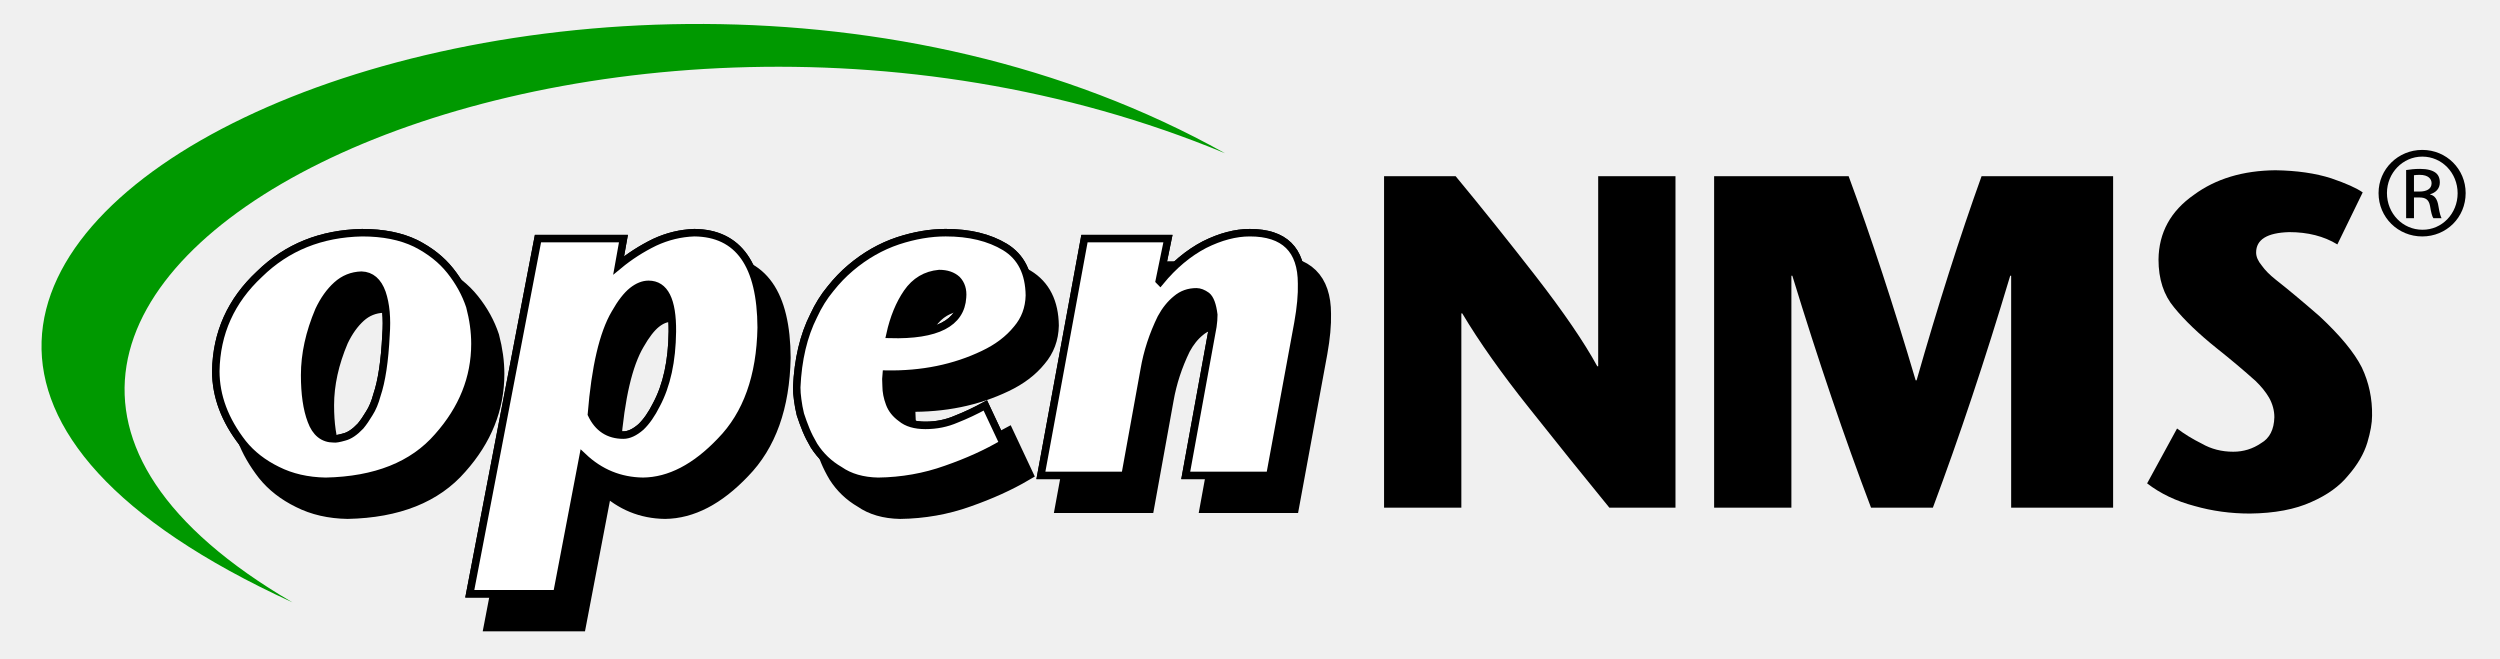
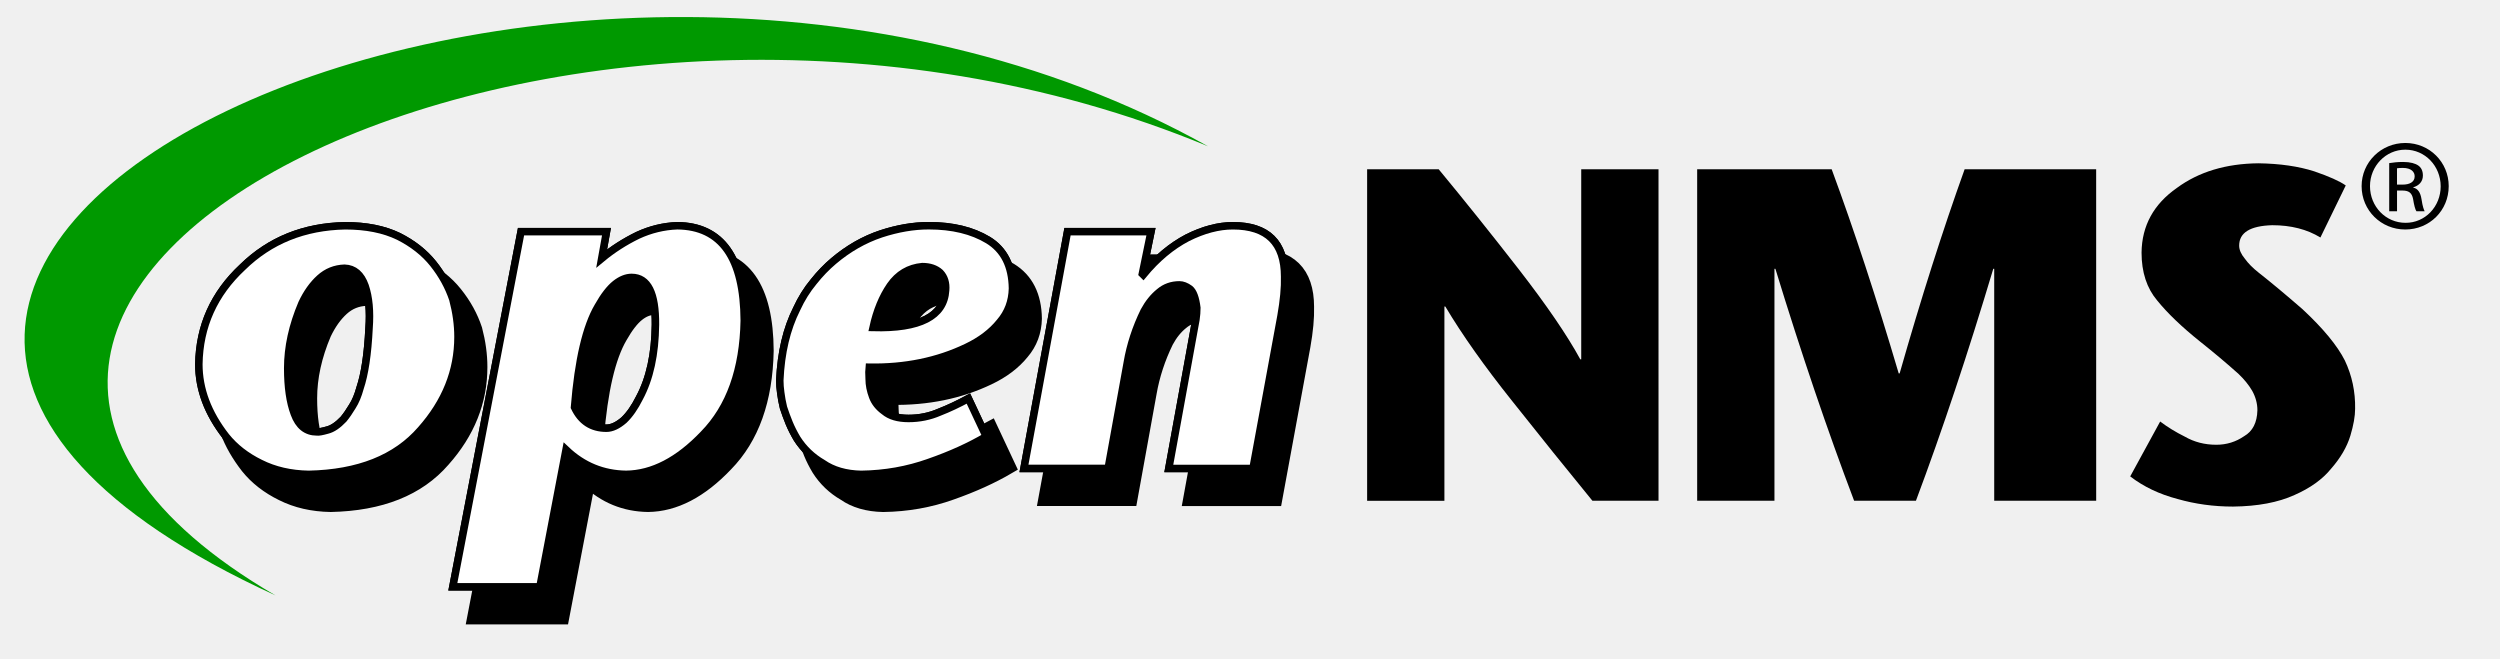
- <svg xmlns="http://www.w3.org/2000/svg" version="1.1" id="Layer_2" x="0px" y="0px" width="167.046px" height="44px" viewBox="2616.477 689.182 167.046 44" enable-background="new 2616.477 689.182 167.046 44" xml:space="preserve">
+ <svg xmlns="http://www.w3.org/2000/svg" version="1.1" id="Layer_2" x="0px" y="0px" width="167.046px" height="44px" viewBox="0 0 167.046 44" enable-background="new 0 0 167.046 44" xml:space="preserve">
  <g id="Layer_3">
-     <path fill="#009900" d="M2636.021,729.432c-48.373-22.148,18.977-54.219,62.312-30.009   C2655.292,681.54,2601.001,709.009,2636.021,729.432z" />
+     <path fill="#009900" d="M18.412,39.787C-29.961,17.639,37.388-14.432,80.724,9.778C37.683-8.105-16.608,19.364,18.412,39.787z" />
  </g>
  <g id="open__x0028_shadow_x0029_">
    <g>
-       <path stroke="#000000" d="M2639.708,723.355c-1.216-0.021-2.293-0.268-3.231-0.742c-0.948-0.465-1.716-1.062-2.304-1.795    c-1.206-1.547-1.808-3.154-1.808-4.826c0.041-2.545,1.013-4.707,2.917-6.479c1.829-1.794,4.116-2.717,6.862-2.769    c1.403,0,2.595,0.238,3.573,0.711c0.955,0.484,1.725,1.094,2.307,1.825c0.594,0.743,1.03,1.537,1.311,2.383    c0.229,0.866,0.343,1.7,0.343,2.504c0,2.279-0.827,4.348-2.48,6.201C2645.533,722.289,2643.037,723.283,2639.708,723.355z     M2640.248,720.518c0.109,0.021,0.344-0.02,0.704-0.123c0.338-0.082,0.699-0.326,1.082-0.73c0.195-0.238,0.392-0.523,0.588-0.855    c0.207-0.32,0.377-0.725,0.508-1.211c0.316-0.934,0.519-2.268,0.607-4.008c0.083-1.129-0.004-2.072-0.263-2.828    c-0.273-0.767-0.732-1.16-1.375-1.181c-0.633,0.021-1.185,0.243-1.654,0.667c-0.468,0.426-0.866,0.985-1.195,1.679    c-0.633,1.49-0.95,2.936-0.95,4.334c0,1.254,0.148,2.268,0.442,3.045C2639.037,720.113,2639.538,720.518,2640.248,720.518z" />
-       <path stroke="#000000" d="M2659.28,708.93c0.732-0.604,1.533-1.118,2.406-1.545c0.852-0.396,1.736-0.61,2.65-0.641    c2.96,0.031,4.45,2.145,4.471,6.342c-0.062,3.27-0.965,5.795-2.711,7.578c-1.687,1.773-3.414,2.67-5.18,2.691    c-1.542-0.021-2.879-0.568-4.015-1.645l-1.75,9.158h-5.815l4.556-23.729h5.711L2659.28,708.93z M2661.282,710.196    c-0.357,0-0.719,0.145-1.085,0.434c-0.376,0.3-0.764,0.8-1.161,1.5c-0.794,1.352-1.318,3.6-1.572,6.746    c0.437,0.928,1.147,1.391,2.131,1.391c0.367,0,0.757-0.18,1.172-0.541c0.376-0.361,0.722-0.855,1.037-1.484    c0.689-1.289,1.046-2.918,1.065-4.889C2662.891,711.249,2662.361,710.196,2661.282,710.196z" />
-       <path stroke="#000000" d="M2684.975,720.824c-1.1,0.646-2.373,1.223-3.818,1.729c-1.435,0.514-2.947,0.781-4.535,0.803    c-1.034-0.021-1.89-0.268-2.568-0.742c-0.71-0.412-1.282-0.959-1.717-1.641c-0.214-0.359-0.391-0.711-0.533-1.051    c-0.142-0.352-0.268-0.695-0.38-1.037c-0.081-0.34-0.142-0.668-0.182-0.99c-0.041-0.287-0.061-0.561-0.061-0.818    c0.082-1.857,0.458-3.447,1.128-4.779c0.315-0.68,0.691-1.284,1.128-1.81c0.417-0.526,0.864-0.989,1.341-1.391    c0.976-0.825,2.032-1.429,3.17-1.811c1.108-0.36,2.168-0.542,3.187-0.542c1.584,0,2.904,0.319,3.962,0.959    c1.067,0.65,1.61,1.729,1.63,3.233c-0.02,0.868-0.299,1.614-0.839,2.245c-0.55,0.68-1.294,1.242-2.23,1.686    c-1.935,0.928-4.102,1.371-6.505,1.33c-0.021,0.164-0.021,0.43,0,0.789c0,0.381,0.076,0.775,0.229,1.176    c0.142,0.383,0.402,0.709,0.779,0.977c0.377,0.32,0.917,0.48,1.62,0.48c0.733,0,1.42-0.139,2.062-0.418    c0.633-0.248,1.278-0.553,1.941-0.914L2684.975,720.824z M2680.701,709.473c-0.897,0.083-1.612,0.508-2.141,1.273    c-0.521,0.756-0.903,1.689-1.147,2.796c3.128,0.082,4.744-0.746,4.847-2.485c0.041-0.487-0.082-0.88-0.368-1.181    C2681.597,709.609,2681.198,709.473,2680.701,709.473z" />
-       <path stroke="#000000" d="M2695.406,709.957l0.061,0.062c0.893-1.086,1.878-1.911,2.956-2.476    c1.066-0.532,2.076-0.799,3.032-0.799c2.306,0,3.459,1.134,3.459,3.401c0.021,0.732-0.061,1.607-0.243,2.626l-1.875,10.188h-5.623    l1.812-9.943c0.041-0.277,0.062-0.541,0.062-0.789c-0.081-0.659-0.238-1.082-0.473-1.268c-0.244-0.175-0.472-0.263-0.686-0.263    c-0.517,0-0.964,0.161-1.34,0.48c-0.397,0.318-0.737,0.742-1.021,1.267c-0.548,1.123-0.924,2.275-1.129,3.449l-1.279,7.066h-5.623    l2.909-15.819h5.578L2695.406,709.957z" />
+       <path stroke="#000000" d="M22.099,33.711c-1.217-0.021-2.293-0.27-3.232-0.742c-0.947-0.465-1.715-1.062-2.303-1.795    c-1.207-1.547-1.809-3.154-1.809-4.826c0.041-2.545,1.014-4.707,2.918-6.479c1.828-1.794,4.115-2.717,6.861-2.769    c1.402,0,2.596,0.238,3.572,0.711c0.955,0.484,1.727,1.094,2.307,1.825c0.596,0.743,1.031,1.537,1.312,2.383    c0.229,0.866,0.342,1.701,0.342,2.504c0,2.278-0.826,4.348-2.479,6.201C27.923,32.645,25.427,33.639,22.099,33.711z     M22.638,30.873c0.109,0.021,0.344-0.02,0.705-0.123c0.338-0.082,0.699-0.326,1.082-0.73c0.195-0.237,0.391-0.522,0.588-0.854    c0.207-0.32,0.377-0.727,0.508-1.213c0.316-0.934,0.52-2.268,0.607-4.008c0.082-1.129-0.004-2.071-0.264-2.828    c-0.273-0.767-0.732-1.159-1.375-1.181c-0.633,0.021-1.186,0.243-1.654,0.667c-0.469,0.426-0.865,0.985-1.195,1.679    c-0.633,1.491-0.949,2.936-0.949,4.334c0,1.254,0.148,2.268,0.441,3.045C21.427,30.469,21.929,30.873,22.638,30.873z" />
+       <path stroke="#000000" d="M41.671,19.285c0.73-0.604,1.531-1.117,2.404-1.545c0.854-0.396,1.736-0.609,2.65-0.641    c2.961,0.031,4.451,2.145,4.471,6.342c-0.061,3.27-0.965,5.795-2.711,7.578c-1.686,1.773-3.414,2.67-5.18,2.691    c-1.541-0.021-2.879-0.568-4.014-1.646l-1.75,9.158h-5.816l4.557-23.729h5.711L41.671,19.285z M43.673,20.551    c-0.357,0-0.721,0.145-1.086,0.434c-0.375,0.3-0.764,0.8-1.16,1.5c-0.795,1.354-1.318,3.602-1.572,6.746    c0.438,0.929,1.146,1.392,2.131,1.392c0.367,0,0.758-0.181,1.172-0.541c0.377-0.358,0.723-0.854,1.037-1.481    c0.689-1.289,1.047-2.918,1.064-4.892C45.281,21.604,44.751,20.551,43.673,20.551z" />
+       <path stroke="#000000" d="M67.365,31.18c-1.1,0.646-2.373,1.223-3.816,1.729c-1.436,0.514-2.947,0.78-4.535,0.803    c-1.035-0.021-1.891-0.269-2.568-0.742c-0.711-0.411-1.283-0.959-1.717-1.641c-0.215-0.359-0.393-0.711-0.533-1.052    c-0.143-0.352-0.268-0.694-0.381-1.036c-0.08-0.341-0.141-0.668-0.182-0.99c-0.041-0.287-0.061-0.562-0.061-0.817    c0.082-1.857,0.457-3.447,1.127-4.779c0.316-0.68,0.691-1.284,1.129-1.811c0.416-0.526,0.863-0.989,1.342-1.392    c0.975-0.825,2.031-1.429,3.17-1.811c1.107-0.36,2.168-0.542,3.186-0.542c1.584,0,2.904,0.318,3.963,0.959    c1.066,0.65,1.609,1.729,1.629,3.232c-0.02,0.868-0.299,1.614-0.838,2.245c-0.551,0.682-1.295,1.242-2.23,1.688    c-1.936,0.928-4.102,1.371-6.506,1.33c-0.02,0.164-0.02,0.43,0,0.789c0,0.381,0.076,0.773,0.23,1.176    c0.141,0.383,0.402,0.709,0.779,0.978c0.377,0.319,0.916,0.479,1.619,0.479c0.732,0,1.42-0.139,2.062-0.418    c0.633-0.248,1.277-0.553,1.941-0.914L67.365,31.18z M63.091,19.828c-0.896,0.083-1.611,0.509-2.141,1.273    c-0.521,0.756-0.904,1.689-1.146,2.795c3.127,0.082,4.742-0.746,4.846-2.485c0.041-0.486-0.082-0.88-0.367-1.181    C63.988,19.964,63.589,19.828,63.091,19.828z" />
+       <path stroke="#000000" d="M77.796,20.312l0.061,0.062c0.895-1.086,1.879-1.91,2.957-2.476c1.066-0.532,2.076-0.799,3.031-0.799    c2.307,0,3.459,1.134,3.459,3.4c0.021,0.732-0.061,1.606-0.242,2.626l-1.875,10.189h-5.623l1.812-9.944    c0.041-0.276,0.061-0.541,0.061-0.789c-0.08-0.658-0.238-1.082-0.473-1.268c-0.244-0.175-0.471-0.263-0.686-0.263    c-0.518,0-0.965,0.161-1.34,0.479c-0.396,0.318-0.738,0.742-1.021,1.268c-0.549,1.124-0.924,2.273-1.129,3.448l-1.279,7.065    h-5.623l2.91-15.818h5.576L77.796,20.312z" />
    </g>
  </g>
  <g id="open__x0028_outline_x0029_">
    <g>
-       <path fill="#FFFFFF" stroke="#000000" stroke-width="0.5" d="M2638.24,721.342c-1.216-0.021-2.294-0.27-3.231-0.742    c-0.947-0.463-1.716-1.062-2.303-1.795c-1.206-1.545-1.81-3.154-1.81-4.824c0.042-2.547,1.015-4.708,2.917-6.481    c1.831-1.793,4.118-2.716,6.863-2.77c1.405,0,2.594,0.238,3.573,0.712c0.957,0.485,1.726,1.092,2.309,1.824    c0.592,0.744,1.028,1.537,1.31,2.383c0.229,0.866,0.344,1.701,0.344,2.505c0,2.279-0.829,4.346-2.481,6.203    C2644.066,720.275,2641.569,721.27,2638.24,721.342z M2638.781,718.504c0.108,0.021,0.343-0.02,0.703-0.123    c0.339-0.084,0.699-0.326,1.082-0.73c0.196-0.238,0.393-0.523,0.589-0.854c0.208-0.322,0.376-0.725,0.508-1.213    c0.317-0.932,0.519-2.268,0.605-4.007c0.084-1.129-0.004-2.071-0.262-2.829c-0.273-0.765-0.731-1.159-1.375-1.18    c-0.633,0.021-1.185,0.243-1.654,0.668c-0.47,0.424-0.868,0.984-1.195,1.679c-0.633,1.491-0.949,2.937-0.949,4.333    c0,1.254,0.146,2.268,0.441,3.045C2637.569,718.102,2638.071,718.504,2638.781,718.504z" />
-       <path fill="#FFFFFF" stroke="#000000" stroke-width="0.5" d="M2657.813,706.917c0.73-0.604,1.532-1.12,2.406-1.546    c0.852-0.396,1.736-0.609,2.65-0.642c2.958,0.032,4.45,2.146,4.47,6.343c-0.061,3.267-0.964,5.794-2.712,7.578    c-1.686,1.773-3.412,2.67-5.18,2.691c-1.542-0.021-2.879-0.568-4.015-1.645l-1.749,9.16h-5.816l4.556-23.73h5.711    L2657.813,706.917z M2659.814,708.182c-0.356,0-0.719,0.145-1.084,0.433c-0.377,0.3-0.765,0.8-1.161,1.501    c-0.795,1.351-1.319,3.601-1.574,6.744c0.438,0.93,1.148,1.395,2.133,1.395c0.366,0,0.757-0.182,1.173-0.543    c0.376-0.359,0.72-0.855,1.035-1.484c0.69-1.289,1.046-2.92,1.067-4.889C2661.423,709.235,2660.895,708.182,2659.814,708.182z" />
-       <path fill="#FFFFFF" stroke="#000000" stroke-width="0.5" d="M2683.506,718.809c-1.099,0.65-2.371,1.227-3.817,1.73    c-1.437,0.514-2.948,0.781-4.535,0.803c-1.034-0.021-1.89-0.27-2.569-0.742c-0.709-0.412-1.281-0.959-1.717-1.641    c-0.212-0.359-0.39-0.711-0.531-1.051c-0.143-0.35-0.269-0.695-0.38-1.037c-0.082-0.34-0.143-0.67-0.182-0.988    c-0.041-0.289-0.062-0.562-0.062-0.82c0.082-1.855,0.459-3.449,1.129-4.779c0.314-0.682,0.69-1.283,1.128-1.81    c0.417-0.526,0.864-0.99,1.341-1.393c0.976-0.825,2.031-1.428,3.171-1.809c1.106-0.362,2.168-0.543,3.185-0.543    c1.585,0,2.906,0.321,3.963,0.959c1.066,0.65,1.609,1.728,1.629,3.235c-0.02,0.865-0.299,1.613-0.839,2.242    c-0.55,0.681-1.294,1.244-2.229,1.687c-1.935,0.928-4.103,1.371-6.505,1.33c-0.021,0.164-0.021,0.428,0,0.791    c0,0.381,0.077,0.773,0.229,1.176c0.141,0.381,0.401,0.707,0.778,0.977c0.377,0.318,0.917,0.479,1.62,0.479    c0.733,0,1.422-0.139,2.062-0.418c0.632-0.248,1.278-0.553,1.94-0.914L2683.506,718.809z M2679.233,707.46    c-0.896,0.083-1.61,0.507-2.141,1.273c-0.52,0.756-0.902,1.688-1.146,2.796c3.127,0.083,4.743-0.746,4.846-2.485    c0.042-0.486-0.079-0.881-0.367-1.181C2680.13,707.595,2679.731,707.46,2679.233,707.46z" />
-       <path fill="#FFFFFF" stroke="#000000" stroke-width="0.5" d="M2693.938,707.944l0.061,0.062c0.893-1.086,1.878-1.912,2.956-2.476    c1.067-0.533,2.079-0.8,3.033-0.8c2.307,0,3.459,1.134,3.459,3.401c0.021,0.731-0.06,1.608-0.242,2.628l-1.876,10.188h-5.623    l1.812-9.945c0.041-0.279,0.062-0.542,0.062-0.79c-0.082-0.659-0.239-1.082-0.472-1.267c-0.244-0.176-0.473-0.264-0.686-0.264    c-0.519,0-0.966,0.16-1.342,0.479c-0.397,0.32-0.737,0.742-1.021,1.269c-0.549,1.123-0.925,2.273-1.126,3.449l-1.281,7.068h-5.624    l2.911-15.82h5.578L2693.938,707.944z" />
+       <path fill="#FFFFFF" stroke="#000000" stroke-width="0.5" d="M20.63,31.697c-1.217-0.021-2.293-0.271-3.23-0.742    c-0.947-0.463-1.717-1.062-2.303-1.795c-1.207-1.545-1.811-3.154-1.811-4.824c0.041-2.547,1.016-4.708,2.916-6.481    c1.832-1.793,4.119-2.716,6.863-2.77c1.406,0,2.594,0.237,3.574,0.712c0.957,0.484,1.725,1.092,2.309,1.823    c0.592,0.744,1.027,1.537,1.311,2.383c0.229,0.866,0.344,1.701,0.344,2.506c0,2.278-0.83,4.347-2.48,6.204    C26.457,30.631,23.96,31.625,20.63,31.697z M21.171,28.859c0.107,0.021,0.344-0.021,0.703-0.123    c0.34-0.084,0.699-0.326,1.082-0.73c0.195-0.238,0.393-0.523,0.59-0.854c0.207-0.322,0.375-0.726,0.508-1.213    c0.316-0.933,0.518-2.269,0.604-4.008c0.084-1.129-0.004-2.071-0.262-2.829c-0.271-0.765-0.73-1.159-1.375-1.18    c-0.633,0.021-1.184,0.242-1.654,0.668c-0.469,0.424-0.867,0.983-1.193,1.679c-0.635,1.491-0.949,2.938-0.949,4.333    c0,1.254,0.145,2.268,0.439,3.045C19.96,28.457,20.462,28.859,21.171,28.859z" />
+       <path fill="#FFFFFF" stroke="#000000" stroke-width="0.5" d="M40.203,17.272c0.73-0.604,1.533-1.12,2.406-1.546    c0.854-0.396,1.736-0.609,2.65-0.643c2.959,0.032,4.449,2.146,4.471,6.344c-0.062,3.267-0.965,5.793-2.713,7.579    c-1.686,1.771-3.412,2.67-5.18,2.689c-1.541-0.021-2.879-0.566-4.016-1.646l-1.748,9.16h-5.816l4.557-23.73h5.711L40.203,17.272z     M42.205,18.537c-0.355,0-0.719,0.146-1.084,0.434c-0.377,0.3-0.766,0.8-1.16,1.501c-0.795,1.351-1.32,3.601-1.574,6.744    c0.438,0.931,1.146,1.396,2.133,1.396c0.365,0,0.756-0.182,1.172-0.543c0.377-0.359,0.721-0.854,1.035-1.484    c0.691-1.287,1.047-2.92,1.068-4.889C43.814,19.59,43.285,18.537,42.205,18.537z" />
+       <path fill="#FFFFFF" stroke="#000000" stroke-width="0.5" d="M65.896,29.164c-1.098,0.65-2.371,1.227-3.816,1.73    c-1.438,0.514-2.947,0.78-4.535,0.803c-1.033-0.021-1.889-0.271-2.568-0.742c-0.709-0.412-1.281-0.959-1.717-1.641    c-0.213-0.359-0.391-0.711-0.531-1.051c-0.143-0.353-0.27-0.695-0.381-1.037c-0.082-0.341-0.143-0.67-0.182-0.988    c-0.041-0.289-0.062-0.562-0.062-0.82c0.082-1.855,0.459-3.449,1.129-4.779c0.314-0.683,0.691-1.283,1.129-1.811    c0.416-0.525,0.863-0.989,1.342-1.393c0.975-0.825,2.029-1.428,3.17-1.81c1.105-0.361,2.168-0.543,3.186-0.543    c1.584,0,2.906,0.321,3.963,0.959c1.066,0.65,1.609,1.729,1.629,3.235c-0.02,0.865-0.299,1.613-0.84,2.242    c-0.549,0.682-1.293,1.244-2.229,1.688c-1.936,0.928-4.104,1.372-6.506,1.331c-0.02,0.164-0.02,0.428,0,0.791    c0,0.381,0.078,0.772,0.23,1.176c0.141,0.381,0.4,0.707,0.777,0.978c0.377,0.317,0.918,0.479,1.621,0.479    c0.732,0,1.422-0.142,2.061-0.42c0.633-0.246,1.279-0.554,1.941-0.912L65.896,29.164z M61.623,17.815    c-0.895,0.083-1.609,0.507-2.141,1.273c-0.52,0.756-0.902,1.688-1.146,2.796c3.127,0.083,4.744-0.746,4.848-2.485    c0.041-0.486-0.08-0.881-0.367-1.181C62.521,17.95,62.121,17.815,61.623,17.815z" />
+       <path fill="#FFFFFF" stroke="#000000" stroke-width="0.5" d="M76.328,18.299l0.062,0.062c0.893-1.086,1.877-1.912,2.955-2.476    c1.066-0.533,2.08-0.8,3.033-0.8c2.307,0,3.459,1.134,3.459,3.4c0.021,0.731-0.062,1.608-0.242,2.628l-1.875,10.19h-5.623    l1.811-9.946c0.041-0.279,0.062-0.542,0.062-0.79c-0.082-0.659-0.238-1.082-0.471-1.267c-0.244-0.177-0.475-0.265-0.688-0.265    c-0.518,0-0.965,0.16-1.342,0.479c-0.396,0.32-0.736,0.742-1.021,1.269c-0.549,1.123-0.924,2.273-1.125,3.449L74.042,31.3h-5.623    l2.91-15.82h5.578L76.328,18.299z" />
    </g>
  </g>
  <g id="open__x0028_white_overlay_x0029_">
    <g>
-       <path fill="#FFFFFF" stroke="#000000" stroke-width="0.5" d="M2638.24,721.342c-1.216-0.021-2.294-0.27-3.231-0.742    c-0.947-0.463-1.716-1.062-2.303-1.795c-1.206-1.545-1.81-3.154-1.81-4.824c0.042-2.547,1.015-4.708,2.917-6.481    c1.831-1.793,4.118-2.716,6.863-2.77c1.405,0,2.594,0.238,3.573,0.712c0.957,0.485,1.726,1.092,2.309,1.824    c0.592,0.744,1.028,1.537,1.31,2.383c0.229,0.866,0.344,1.701,0.344,2.505c0,2.279-0.829,4.346-2.481,6.203    C2644.066,720.275,2641.569,721.27,2638.24,721.342z M2638.781,718.504c0.108,0.021,0.343-0.02,0.703-0.123    c0.339-0.084,0.699-0.326,1.082-0.73c0.196-0.238,0.393-0.523,0.589-0.854c0.208-0.322,0.376-0.725,0.508-1.213    c0.317-0.932,0.519-2.268,0.605-4.007c0.084-1.129-0.004-2.071-0.262-2.829c-0.273-0.765-0.731-1.159-1.375-1.18    c-0.633,0.021-1.185,0.243-1.654,0.668c-0.47,0.424-0.868,0.984-1.195,1.679c-0.633,1.491-0.949,2.937-0.949,4.333    c0,1.254,0.146,2.268,0.441,3.045C2637.569,718.102,2638.071,718.504,2638.781,718.504z" />
-       <path fill="#FFFFFF" stroke="#000000" stroke-width="0.5" d="M2657.813,706.917c0.73-0.604,1.532-1.12,2.406-1.546    c0.852-0.396,1.736-0.609,2.65-0.642c2.958,0.032,4.45,2.146,4.47,6.343c-0.061,3.267-0.964,5.794-2.712,7.578    c-1.686,1.773-3.412,2.67-5.18,2.691c-1.542-0.021-2.879-0.568-4.015-1.645l-1.749,9.16h-5.816l4.556-23.73h5.711    L2657.813,706.917z M2659.814,708.182c-0.356,0-0.719,0.145-1.084,0.433c-0.377,0.3-0.765,0.8-1.161,1.501    c-0.795,1.351-1.319,3.601-1.574,6.744c0.438,0.93,1.148,1.395,2.133,1.395c0.366,0,0.757-0.182,1.173-0.543    c0.376-0.359,0.72-0.855,1.035-1.484c0.69-1.289,1.046-2.92,1.067-4.889C2661.423,709.235,2660.895,708.182,2659.814,708.182z" />
-       <path fill="#FFFFFF" stroke="#000000" stroke-width="0.5" d="M2683.506,718.809c-1.099,0.65-2.371,1.227-3.817,1.73    c-1.437,0.514-2.948,0.781-4.535,0.803c-1.034-0.021-1.89-0.27-2.569-0.742c-0.709-0.412-1.281-0.959-1.717-1.641    c-0.212-0.359-0.39-0.711-0.531-1.051c-0.143-0.35-0.269-0.695-0.38-1.037c-0.082-0.34-0.143-0.67-0.182-0.988    c-0.041-0.289-0.062-0.562-0.062-0.82c0.082-1.855,0.459-3.449,1.129-4.779c0.314-0.682,0.69-1.283,1.128-1.81    c0.417-0.526,0.864-0.99,1.341-1.393c0.976-0.825,2.031-1.428,3.171-1.809c1.106-0.362,2.168-0.543,3.185-0.543    c1.585,0,2.906,0.321,3.963,0.959c1.066,0.65,1.609,1.728,1.629,3.235c-0.02,0.865-0.299,1.613-0.839,2.242    c-0.55,0.681-1.294,1.244-2.229,1.687c-1.935,0.928-4.103,1.371-6.505,1.33c-0.021,0.164-0.021,0.428,0,0.791    c0,0.381,0.077,0.773,0.229,1.176c0.141,0.381,0.401,0.707,0.778,0.977c0.377,0.318,0.917,0.479,1.62,0.479    c0.733,0,1.422-0.139,2.062-0.418c0.632-0.248,1.278-0.553,1.94-0.914L2683.506,718.809z M2679.233,707.46    c-0.896,0.083-1.61,0.507-2.141,1.273c-0.52,0.756-0.902,1.688-1.146,2.796c3.127,0.083,4.743-0.746,4.846-2.485    c0.042-0.486-0.079-0.881-0.367-1.181C2680.13,707.595,2679.731,707.46,2679.233,707.46z" />
-       <path fill="#FFFFFF" stroke="#000000" stroke-width="0.5" d="M2693.938,707.944l0.061,0.062c0.893-1.086,1.878-1.912,2.956-2.476    c1.067-0.533,2.079-0.8,3.033-0.8c2.307,0,3.459,1.134,3.459,3.401c0.021,0.731-0.06,1.608-0.242,2.628l-1.876,10.188h-5.623    l1.812-9.945c0.041-0.279,0.062-0.542,0.062-0.79c-0.082-0.659-0.239-1.082-0.472-1.267c-0.244-0.176-0.473-0.264-0.686-0.264    c-0.519,0-0.966,0.16-1.342,0.479c-0.397,0.32-0.737,0.742-1.021,1.269c-0.549,1.123-0.925,2.273-1.126,3.449l-1.281,7.068h-5.624    l2.911-15.82h5.578L2693.938,707.944z" />
+       <path fill="#FFFFFF" stroke="#000000" stroke-width="0.5" d="M20.63,31.697c-1.217-0.021-2.293-0.271-3.23-0.742    c-0.947-0.463-1.717-1.062-2.303-1.795c-1.207-1.545-1.811-3.154-1.811-4.824c0.041-2.547,1.016-4.708,2.916-6.481    c1.832-1.793,4.119-2.716,6.863-2.77c1.406,0,2.594,0.237,3.574,0.712c0.957,0.484,1.725,1.092,2.309,1.823    c0.592,0.744,1.027,1.537,1.311,2.383c0.229,0.866,0.344,1.701,0.344,2.506c0,2.278-0.83,4.347-2.48,6.204    C26.457,30.631,23.96,31.625,20.63,31.697z M21.171,28.859c0.107,0.021,0.344-0.021,0.703-0.123    c0.34-0.084,0.699-0.326,1.082-0.73c0.195-0.238,0.393-0.523,0.59-0.854c0.207-0.322,0.375-0.726,0.508-1.213    c0.316-0.933,0.518-2.269,0.604-4.008c0.084-1.129-0.004-2.071-0.262-2.829c-0.271-0.765-0.73-1.159-1.375-1.18    c-0.633,0.021-1.184,0.242-1.654,0.668c-0.469,0.424-0.867,0.983-1.193,1.679c-0.635,1.491-0.949,2.938-0.949,4.333    c0,1.254,0.145,2.268,0.439,3.045C19.96,28.457,20.462,28.859,21.171,28.859z" />
+       <path fill="#FFFFFF" stroke="#000000" stroke-width="0.5" d="M40.203,17.272c0.73-0.604,1.533-1.12,2.406-1.546    c0.854-0.396,1.736-0.609,2.65-0.643c2.959,0.032,4.449,2.146,4.471,6.344c-0.062,3.267-0.965,5.793-2.713,7.579    c-1.686,1.771-3.412,2.67-5.18,2.689c-1.541-0.021-2.879-0.566-4.016-1.646l-1.748,9.16h-5.816l4.557-23.73h5.711L40.203,17.272z     M42.205,18.537c-0.355,0-0.719,0.146-1.084,0.434c-0.377,0.3-0.766,0.8-1.16,1.501c-0.795,1.351-1.32,3.601-1.574,6.744    c0.438,0.931,1.146,1.396,2.133,1.396c0.365,0,0.756-0.182,1.172-0.543c0.377-0.359,0.721-0.854,1.035-1.484    c0.691-1.287,1.047-2.92,1.068-4.889C43.814,19.59,43.285,18.537,42.205,18.537z" />
+       <path fill="#FFFFFF" stroke="#000000" stroke-width="0.5" d="M65.896,29.164c-1.098,0.65-2.371,1.227-3.816,1.73    c-1.438,0.514-2.947,0.78-4.535,0.803c-1.033-0.021-1.889-0.271-2.568-0.742c-0.709-0.412-1.281-0.959-1.717-1.641    c-0.213-0.359-0.391-0.711-0.531-1.051c-0.143-0.353-0.27-0.695-0.381-1.037c-0.082-0.341-0.143-0.67-0.182-0.988    c-0.041-0.289-0.062-0.562-0.062-0.82c0.082-1.855,0.459-3.449,1.129-4.779c0.314-0.683,0.691-1.283,1.129-1.811    c0.416-0.525,0.863-0.989,1.342-1.393c0.975-0.825,2.029-1.428,3.17-1.81c1.105-0.361,2.168-0.543,3.186-0.543    c1.584,0,2.906,0.321,3.963,0.959c1.066,0.65,1.609,1.729,1.629,3.235c-0.02,0.865-0.299,1.613-0.84,2.242    c-0.549,0.682-1.293,1.244-2.229,1.688c-1.936,0.928-4.104,1.372-6.506,1.331c-0.02,0.164-0.02,0.428,0,0.791    c0,0.381,0.078,0.772,0.23,1.176c0.141,0.381,0.4,0.707,0.777,0.978c0.377,0.317,0.918,0.479,1.621,0.479    c0.732,0,1.422-0.142,2.061-0.42c0.633-0.246,1.279-0.554,1.941-0.912L65.896,29.164z M61.623,17.815    c-0.895,0.083-1.609,0.507-2.141,1.273c-0.52,0.756-0.902,1.688-1.146,2.796c3.127,0.083,4.744-0.746,4.848-2.485    c0.041-0.486-0.08-0.881-0.367-1.181C62.521,17.95,62.121,17.815,61.623,17.815z" />
+       <path fill="#FFFFFF" stroke="#000000" stroke-width="0.5" d="M76.328,18.299l0.062,0.062c0.893-1.086,1.877-1.912,2.955-2.476    c1.066-0.533,2.08-0.8,3.033-0.8c2.307,0,3.459,1.134,3.459,3.4c0.021,0.731-0.062,1.608-0.242,2.628l-1.875,10.19h-5.623    l1.811-9.946c0.041-0.279,0.062-0.542,0.062-0.79c-0.082-0.659-0.238-1.082-0.471-1.267c-0.244-0.177-0.475-0.265-0.688-0.265    c-0.518,0-0.965,0.16-1.342,0.479c-0.396,0.32-0.736,0.742-1.021,1.269c-0.549,1.123-0.924,2.273-1.125,3.449L74.042,31.3h-5.623    l2.91-15.82h5.578L76.328,18.299z" />
    </g>
  </g>
  <g id="NMS">
    <g>
-       <path d="M2728.43,723.104h-4.418c-1.712-2.092-3.494-4.307-5.349-6.646c-1.865-2.336-3.358-4.449-4.479-6.333h-0.062v12.98h-5.164    v-22.148h4.784c1.69,2.041,3.475,4.269,5.35,6.681c1.863,2.403,3.234,4.409,4.111,6.016h0.062v-12.697h5.165V723.104    L2728.43,723.104z" />
-       <path d="M2757.673,723.104h-6.814v-15.5h-0.062c-1.682,5.625-3.405,10.792-5.168,15.5h-4.132c-1.785-4.707-3.538-9.875-5.26-15.5    h-0.062v15.5h-5.163v-22.148h8.988c1.503,4.073,2.995,8.62,4.479,13.64h0.062c1.432-5.02,2.878-9.567,4.341-13.64h8.79V723.104    L2757.673,723.104z" />
-       <path d="M2772.656,705.514c-0.896-0.548-1.969-0.822-3.219-0.822c-1.475,0.042-2.209,0.497-2.209,1.363    c0,0.279,0.124,0.567,0.374,0.867c0.218,0.309,0.526,0.623,0.931,0.943c0.803,0.63,1.78,1.444,2.932,2.446    c1.384,1.289,2.324,2.431,2.824,3.421c0.478,1.01,0.707,2.09,0.686,3.234c0,0.484-0.106,1.084-0.319,1.797    c-0.226,0.742-0.652,1.475-1.283,2.197c-0.579,0.713-1.398,1.301-2.456,1.764c-1.089,0.496-2.457,0.754-4.105,0.773    c-1.292,0-2.528-0.17-3.709-0.508c-1.21-0.318-2.264-0.82-3.159-1.508l2.001-3.668c0.478,0.363,1.026,0.701,1.648,1.01    c0.631,0.363,1.332,0.543,2.106,0.543c0.681,0,1.302-0.191,1.862-0.574c0.568-0.328,0.864-0.906,0.885-1.734    c0-0.443-0.117-0.877-0.351-1.301c-0.224-0.383-0.524-0.754-0.899-1.115c-0.793-0.713-1.659-1.441-2.595-2.184    c-1.212-0.971-2.16-1.88-2.848-2.728c-0.698-0.825-1.048-1.895-1.048-3.207c0.021-1.797,0.81-3.237,2.366-4.323    c1.461-1.074,3.276-1.621,5.444-1.642c1.44,0.021,2.686,0.202,3.734,0.539c0.994,0.34,1.694,0.654,2.1,0.941L2772.656,705.514z" />
+       <path d="M110.82,33.459h-4.418c-1.711-2.092-3.494-4.307-5.348-6.646c-1.865-2.336-3.359-4.448-4.48-6.333h-0.061v12.981h-5.164    V11.312h4.783c1.688,2.041,3.475,4.269,5.35,6.681c1.863,2.403,3.234,4.409,4.111,6.017h0.062V11.312h5.164L110.82,33.459    L110.82,33.459z" />
+       <path d="M140.064,33.459h-6.814v-15.5h-0.062c-1.683,5.625-3.403,10.793-5.168,15.5h-4.131c-1.785-4.707-3.539-9.875-5.261-15.5    h-0.062v15.5h-5.164V11.311h8.988c1.504,4.073,2.996,8.62,4.479,13.64h0.062c1.432-5.02,2.879-9.567,4.342-13.64h8.789    L140.064,33.459L140.064,33.459z" />
+       <path d="M155.046,15.869c-0.896-0.548-1.969-0.821-3.219-0.821c-1.476,0.042-2.209,0.497-2.209,1.362    c0,0.279,0.123,0.567,0.373,0.867c0.219,0.309,0.526,0.623,0.932,0.943c0.803,0.63,1.779,1.443,2.932,2.445    c1.385,1.289,2.324,2.433,2.824,3.422c0.479,1.011,0.707,2.09,0.686,3.231c0,0.484-0.104,1.084-0.318,1.798    c-0.227,0.741-0.651,1.477-1.282,2.196c-0.578,0.713-1.397,1.302-2.455,1.765c-1.09,0.496-2.457,0.754-4.104,0.772    c-1.293,0-2.529-0.17-3.709-0.508c-1.211-0.318-2.265-0.82-3.16-1.508l2.002-3.668c0.479,0.363,1.024,0.701,1.647,1.01    c0.632,0.363,1.332,0.543,2.104,0.543c0.683,0,1.304-0.191,1.861-0.574c0.568-0.328,0.865-0.905,0.885-1.733    c0-0.44-0.114-0.877-0.35-1.302c-0.225-0.383-0.525-0.754-0.9-1.114c-0.793-0.713-1.657-1.438-2.594-2.183    c-1.213-0.972-2.16-1.88-2.848-2.729c-0.699-0.824-1.049-1.895-1.049-3.206c0.021-1.798,0.811-3.237,2.365-4.323    c1.461-1.074,3.276-1.621,5.445-1.643c1.438,0.021,2.686,0.202,3.733,0.539c0.991,0.34,1.692,0.654,2.101,0.941L155.046,15.869z" />
    </g>
    <g>
-       <path d="M2778.337,699.199c1.608,0,2.891,1.282,2.891,2.884c0,1.629-1.282,2.898-2.904,2.898c-1.609,0-2.916-1.27-2.916-2.898    c0-1.602,1.307-2.884,2.916-2.884H2778.337z M2778.323,699.647c-1.294,0-2.354,1.09-2.354,2.436c0,1.373,1.061,2.45,2.368,2.45    c1.308,0.013,2.355-1.077,2.355-2.437c0-1.359-1.048-2.449-2.355-2.449H2778.323z M2777.774,703.763h-0.523v-3.219    c0.275-0.039,0.537-0.077,0.929-0.077c0.497,0,0.824,0.102,1.021,0.243c0.197,0.141,0.301,0.359,0.301,0.667    c0,0.423-0.287,0.679-0.641,0.782v0.026c0.287,0.05,0.483,0.308,0.55,0.781c0.078,0.501,0.157,0.693,0.208,0.795h-0.548    c-0.078-0.102-0.157-0.397-0.224-0.819c-0.077-0.411-0.287-0.565-0.705-0.565h-0.367V703.763L2777.774,703.763z M2777.774,701.98    h0.38c0.432,0,0.798-0.154,0.798-0.552c0-0.282-0.209-0.563-0.798-0.563c-0.17,0-0.287,0.013-0.38,0.026V701.98z" />
+       <path d="M160.728,9.554c1.607,0,2.891,1.281,2.891,2.884c0,1.629-1.281,2.897-2.904,2.897c-1.608,0-2.916-1.27-2.916-2.897    c0-1.603,1.308-2.884,2.916-2.884H160.728z M160.714,10.001c-1.295,0-2.355,1.091-2.355,2.437c0,1.373,1.062,2.45,2.369,2.45    c1.307,0.013,2.354-1.077,2.354-2.438c0-1.358-1.047-2.449-2.354-2.449H160.714z M160.164,14.118h-0.521v-3.219    c0.272-0.039,0.537-0.077,0.928-0.077c0.498,0,0.824,0.103,1.021,0.243c0.197,0.14,0.302,0.359,0.302,0.667    c0,0.423-0.287,0.679-0.642,0.782v0.025c0.287,0.051,0.482,0.309,0.551,0.781c0.076,0.501,0.156,0.693,0.207,0.795h-0.549    c-0.076-0.102-0.155-0.396-0.223-0.818c-0.078-0.411-0.287-0.565-0.705-0.565h-0.367v1.386H160.164z M160.164,12.335h0.381    c0.433,0,0.799-0.154,0.799-0.553c0-0.281-0.209-0.562-0.799-0.562c-0.17,0-0.287,0.013-0.381,0.025V12.335z" />
    </g>
  </g>
  <g id="group" display="none">
    <g display="inline">
-       <path fill="#009900" d="M2822.512,971.963c-0.113,9.84-2.529,16.738-7.244,20.693c-4.659,3.953-10.371,5.901-17.133,5.844    c-6.791-0.059-12.899-1.465-18.326-4.217l2.263-7.379c4.266,2.569,9.344,3.856,15.231,3.856c3.953,0,7.182-1.26,9.687-3.778    c2.561-2.521,3.871-6.357,3.93-11.515v-5.934h-0.176c-1.396,1.973-3.263,3.678-5.599,5.119c-2.336,1.588-5.172,2.412-8.504,2.471    c-5.812-0.059-10.442-2.287-13.889-6.688c-3.562-4.311-5.342-10.133-5.342-17.465c0.057-6.069,1.951-11.395,5.684-15.971    c3.675-4.604,8.545-6.979,14.613-7.127c2.734,0,5.271,0.58,7.605,1.74c2.336,1.143,4.145,2.768,5.426,4.877h0.172V931h11.603    L2822.512,971.963L2822.512,971.963z M2800.439,937.113c-3.688,0.059-6.334,1.567-7.938,4.524c-1.66,2.871-2.49,6.562-2.49,11.07    c0,4.482,0.83,8.406,2.49,11.773c0.871,1.61,1.94,2.899,3.209,3.866c1.211,1.025,2.617,1.537,4.223,1.537    c3.855-0.059,6.685-1.889,8.486-5.492c1.66-3.426,2.49-7.479,2.49-12.168c0-4.069-0.859-7.569-2.576-10.5    C2806.588,938.711,2803.957,937.172,2800.439,937.113z" />
-       <path fill="#009900" d="M2847.588,938.83h0.18l2.342-3.48c0.709-1.051,1.73-2.202,3.066-3.459c1.221-1.256,2.697-1.928,4.43-2.016    c2.726,0.088,5.336,1.447,7.836,4.076l-4.346,8.238c-1.621-1.052-3.453-1.576-5.496-1.576c-2.047,0-3.85,0.94-5.412,2.819    c-1.619,2.027-2.457,5.451-2.514,10.269V976h-11.603v-45h11.517V938.83L2847.588,938.83z" />
-       <path fill="#009900" d="M2892.577,977.125c-6.873-0.148-12.392-2.463-16.554-6.951c-4.19-4.397-6.315-10.133-6.373-17.201    c0.113-7.332,2.48-13.008,7.101-17.026c4.478-4.047,9.75-6.07,15.824-6.07c6.215,0,11.562,2.023,16.039,6.07    c4.561,4.02,6.897,9.694,7.014,17.026c-0.06,7.068-2.154,12.804-6.287,17.201C2905.177,974.662,2899.589,976.977,2892.577,977.125    z M2892.577,970.512c2.116,0,3.856-0.573,5.225-1.723c1.394-1.031,2.451-2.416,3.177-4.154c1.424-3.562,2.106-7.451,2.049-11.664    c0-4.035-0.711-7.748-2.131-11.137c-1.533-3.445-4.308-5.229-8.318-5.346c-3.762,0.117-6.438,1.899-8.025,5.346    c-1.592,3.389-2.356,7.102-2.299,11.137c0,1.974,0.195,3.99,0.586,6.054c0.332,2.004,0.875,3.872,1.629,5.61    c0.752,1.738,1.811,3.123,3.178,4.154C2889.009,969.938,2890.653,970.512,2892.577,970.512z" />
-       <path fill="#009900" d="M2954.811,970.469c-3.887,4.379-8.508,6.599-13.866,6.656c-9.699-0.059-14.605-5.773-14.72-17.148V931    h11.603v27.33c0,3.17,0.707,5.693,2.123,7.57c1.387,1.907,3.41,2.86,6.072,2.86c1.047,0,2.094-0.233,3.141-0.705    c0.961-0.498,1.882-1.217,2.761-2.155c1.812-1.877,2.746-4.826,2.803-8.847V931h11.602v45h-11.516v-5.531H2954.811z" />
-       <path fill="#009900" d="M2991.375,937.201h0.17c1.629-2.324,3.703-4.119,6.219-5.385c2.517-1.293,5.119-1.941,7.807-1.941    c6.861,0.207,11.853,2.744,14.97,7.611c2.973,4.723,4.461,9.735,4.461,15.045c-0.06,6.219-1.873,11.764-5.447,16.631    c-3.633,5.104-8.637,7.756-15.012,7.963c-5.461-0.148-9.851-2.383-13.166-6.709V998.5h-11.603V931h11.603L2991.375,937.201    L2991.375,937.201z M3002.502,937.113c-3.652,0.059-6.414,1.567-8.281,4.524c-1.897,2.988-2.846,7.117-2.846,12.39    c0,4.746,1.004,8.553,3.016,11.422c1.98,2.959,4.543,4.438,7.688,4.438c1.953,0,3.623-0.541,5.012-1.625    c1.33-1.024,2.377-2.373,3.144-4.043c1.443-3.543,2.166-7.408,2.166-11.598c0-4.041-0.81-7.613-2.422-10.719    C3008.277,938.77,3005.787,937.172,3002.502,937.113z" />
+       <path fill="#009900" d="M2822.511,971.963c-0.113,9.84-2.529,16.738-7.244,20.693c-4.658,3.953-10.371,5.899-17.133,5.844    c-6.791-0.059-12.898-1.465-18.326-4.217l2.264-7.379c4.266,2.567,9.344,3.854,15.23,3.854c3.953,0,7.182-1.26,9.688-3.776    c2.561-2.521,3.871-6.357,3.93-11.517v-5.934h-0.176c-1.396,1.973-3.264,3.678-5.6,5.119c-2.336,1.588-5.172,2.411-8.504,2.471    c-5.811-0.06-10.441-2.287-13.889-6.688c-3.562-4.311-5.342-10.133-5.342-17.465c0.057-6.067,1.949-11.395,5.684-15.971    c3.676-4.604,8.545-6.979,14.613-7.127c2.732,0,5.27,0.58,7.604,1.74c2.336,1.143,4.146,2.768,5.428,4.877h0.172V931h11.604    L2822.511,971.963L2822.511,971.963z M2800.439,937.113c-3.688,0.059-6.334,1.565-7.938,4.522c-1.66,2.871-2.49,6.562-2.49,11.07    c0,4.481,0.83,8.406,2.49,11.772c0.871,1.609,1.938,2.898,3.209,3.865c1.211,1.025,2.617,1.537,4.223,1.537    c3.855-0.059,6.686-1.889,8.486-5.492c1.66-3.426,2.49-7.479,2.49-12.168c0-4.067-0.859-7.567-2.576-10.5    C2806.587,938.711,2803.957,937.172,2800.439,937.113z" />
+       <path fill="#009900" d="M2847.587,938.83h0.18l2.342-3.48c0.709-1.051,1.73-2.2,3.066-3.459c1.221-1.256,2.697-1.928,4.43-2.016    c2.727,0.088,5.336,1.447,7.836,4.076l-4.346,8.238c-1.621-1.054-3.453-1.576-5.496-1.576c-2.047,0-3.852,0.938-5.412,2.817    c-1.619,2.027-2.457,5.451-2.514,10.271V976h-11.605v-45h11.52V938.83L2847.587,938.83z" />
+       <path fill="#009900" d="M2892.578,977.125c-6.873-0.148-12.393-2.463-16.555-6.951c-4.189-4.396-6.314-10.133-6.373-17.201    c0.113-7.332,2.48-13.008,7.102-17.024c4.477-4.047,9.75-6.07,15.824-6.07c6.215,0,11.561,2.023,16.039,6.07    c4.561,4.02,6.896,9.692,7.014,17.024c-0.061,7.068-2.154,12.806-6.287,17.201    C2905.177,974.662,2899.589,976.977,2892.578,977.125z M2892.578,970.512c2.115,0,3.855-0.571,5.225-1.723    c1.396-1.031,2.451-2.416,3.176-4.154c1.428-3.562,2.107-7.451,2.053-11.664c0-4.035-0.711-7.748-2.135-11.137    c-1.529-3.445-4.307-5.229-8.314-5.346c-3.764,0.117-6.439,1.897-8.025,5.346c-1.592,3.389-2.355,7.102-2.299,11.137    c0,1.976,0.195,3.99,0.586,6.056c0.332,2.004,0.875,3.872,1.629,5.608c0.752,1.738,1.811,3.123,3.178,4.154    C2889.009,969.938,2890.654,970.512,2892.578,970.512z" />
+       <path fill="#009900" d="M2954.81,970.469c-3.887,4.379-8.508,6.601-13.865,6.656c-9.699-0.059-14.605-5.773-14.721-17.148V931    h11.604v27.33c0,3.17,0.707,5.693,2.123,7.57c1.387,1.905,3.41,2.858,6.072,2.858c1.047,0,2.094-0.231,3.141-0.705    c0.961-0.498,1.883-1.217,2.762-2.153c1.812-1.877,2.746-4.826,2.805-8.849V931h11.602v45h-11.516v-5.531H2954.81z" />
+       <path fill="#009900" d="M2991.375,937.201h0.17c1.629-2.324,3.703-4.119,6.219-5.385c2.52-1.293,5.119-1.941,7.807-1.941    c6.861,0.207,11.855,2.744,14.973,7.611c2.973,4.723,4.461,9.733,4.461,15.045c-0.062,6.219-1.873,11.764-5.447,16.631    c-3.633,5.104-8.637,7.756-15.012,7.963c-5.461-0.148-9.854-2.383-13.166-6.709V998.5h-11.605V931h11.605L2991.375,937.201    L2991.375,937.201z M3002.501,937.113c-3.652,0.059-6.414,1.565-8.281,4.522c-1.896,2.988-2.846,7.117-2.846,12.392    c0,4.746,1.004,8.553,3.016,11.422c1.98,2.959,4.543,4.438,7.689,4.438c1.953,0,3.623-0.541,5.012-1.625    c1.33-1.022,2.377-2.373,3.145-4.043c1.441-3.543,2.166-7.408,2.166-11.598c0-4.041-0.811-7.613-2.424-10.719    C3008.277,938.77,3005.787,937.172,3002.501,937.113z" />
    </g>
  </g>
  <g>
-     <rect x="2605.979" y="675.55" fill="none" width="200.307" height="74.19" />
+     <rect x="-11.631" y="-14.095" fill="none" width="200.309" height="74.19" />
  </g>
</svg>
